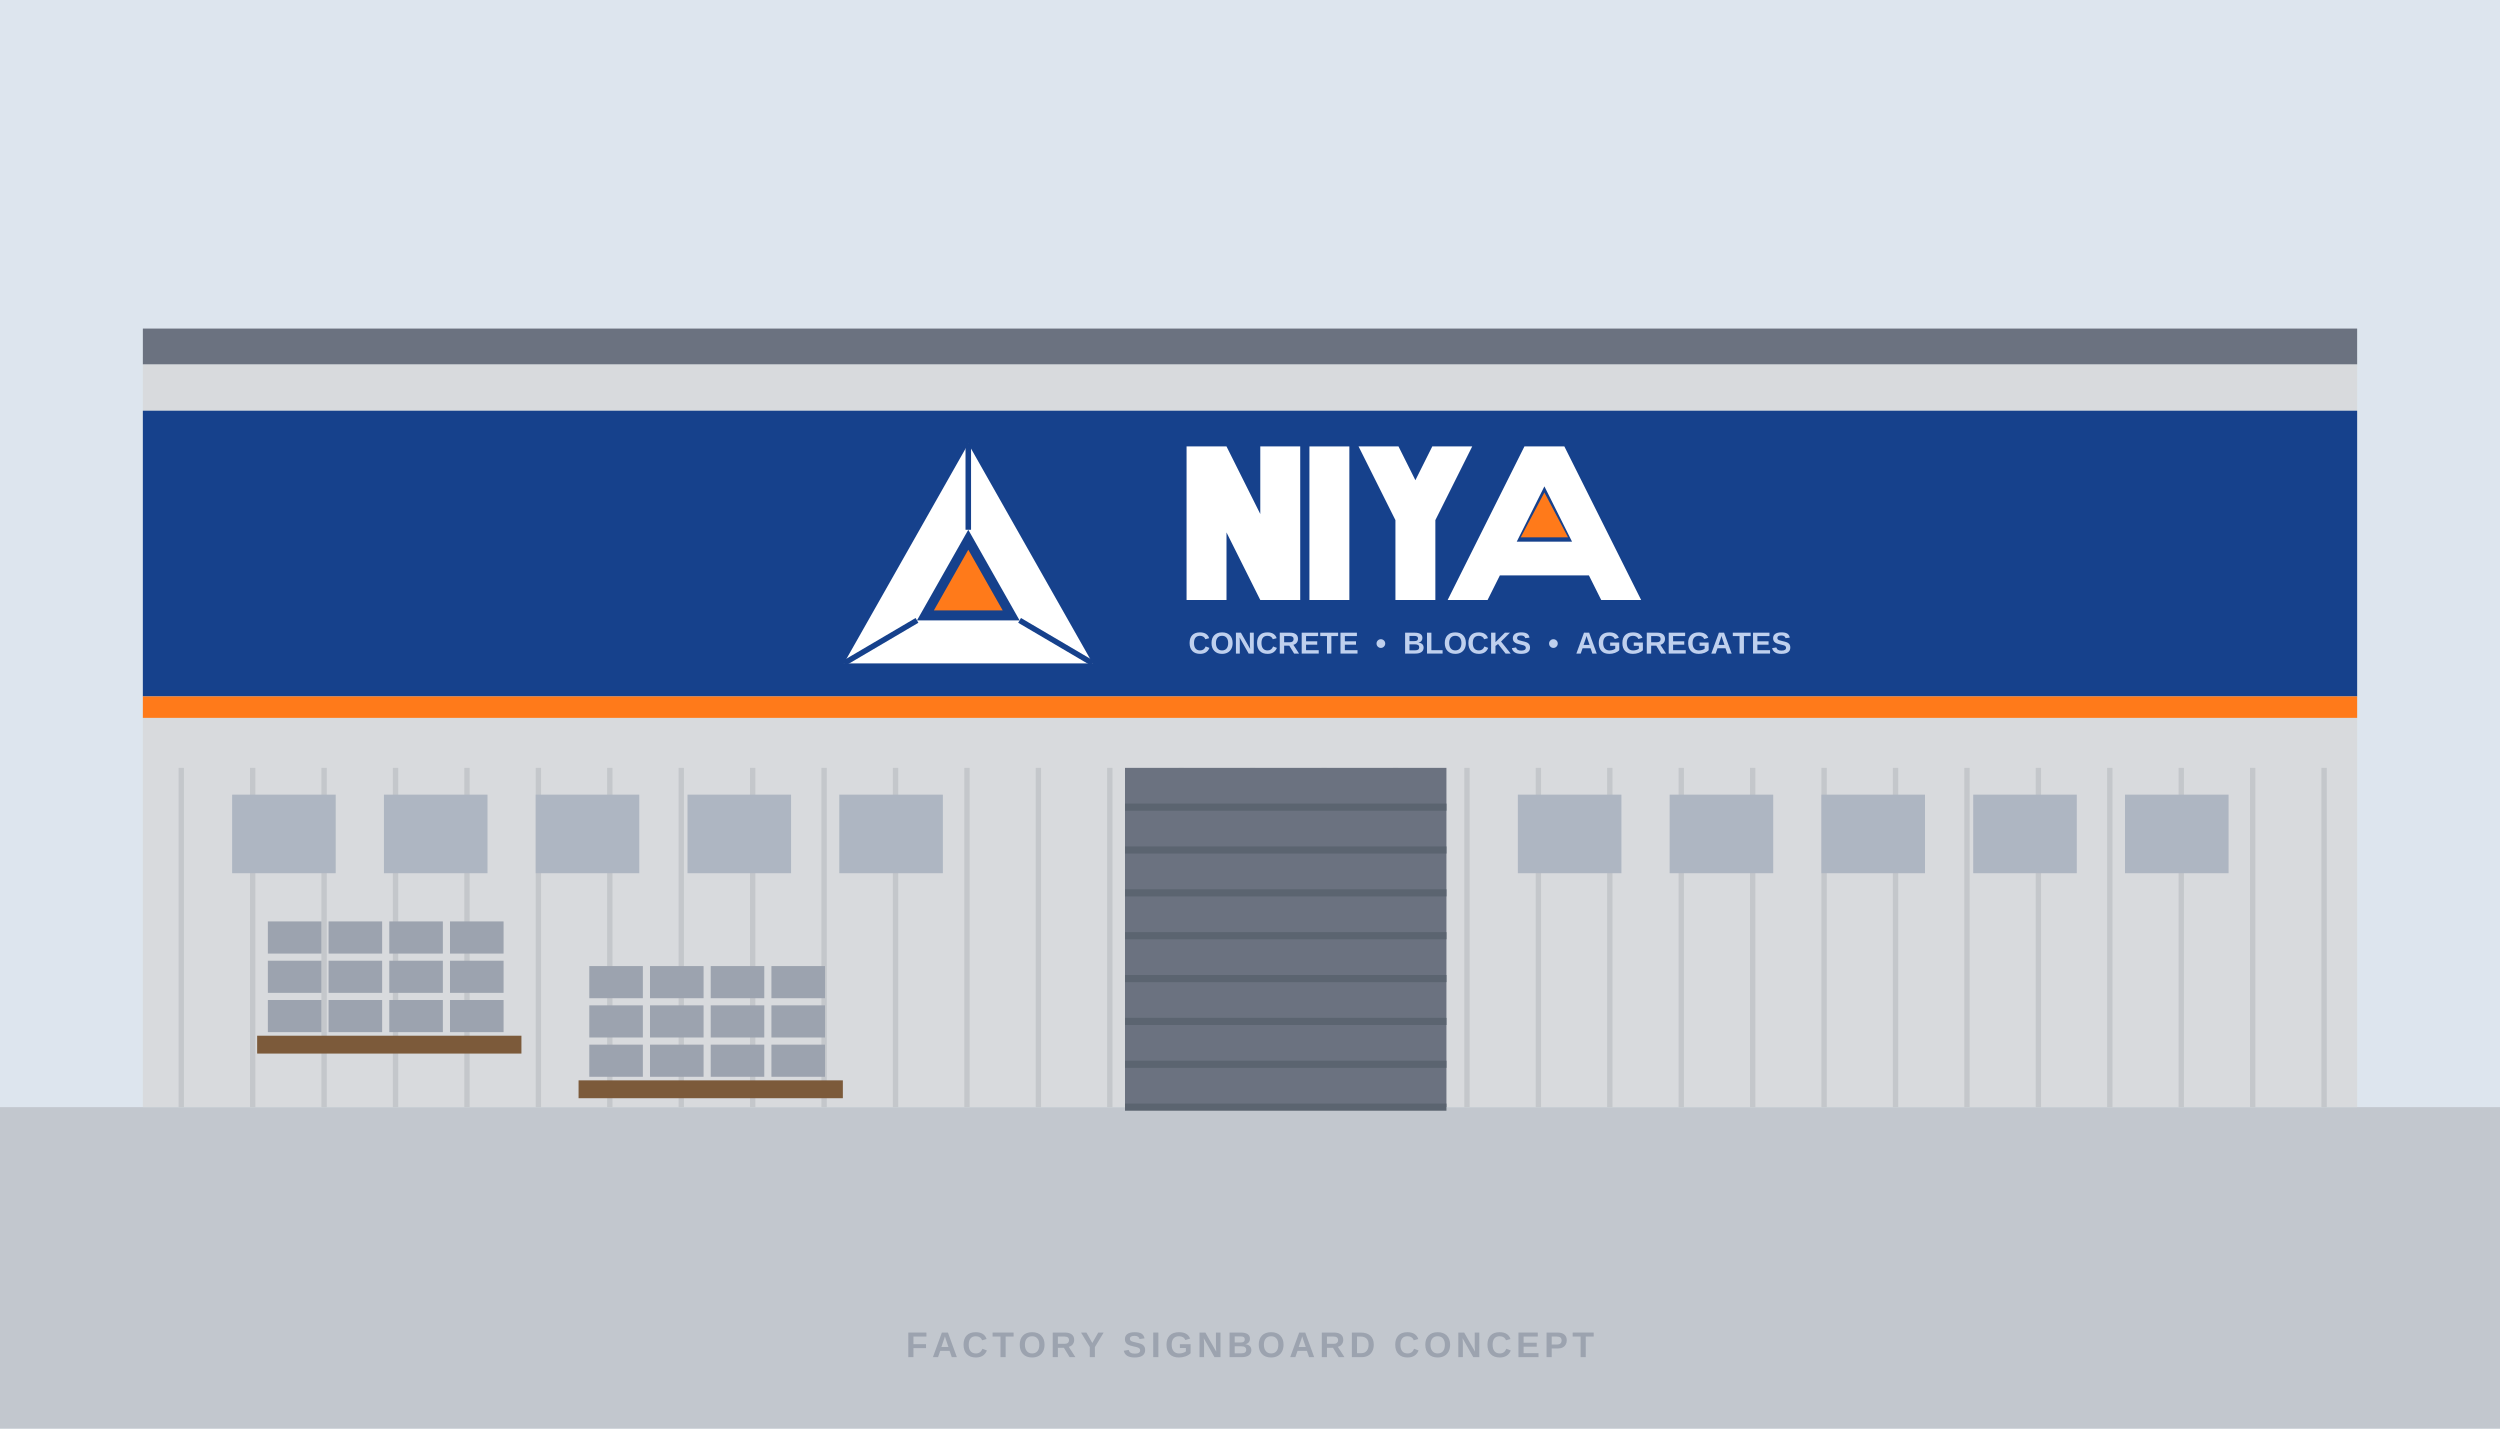
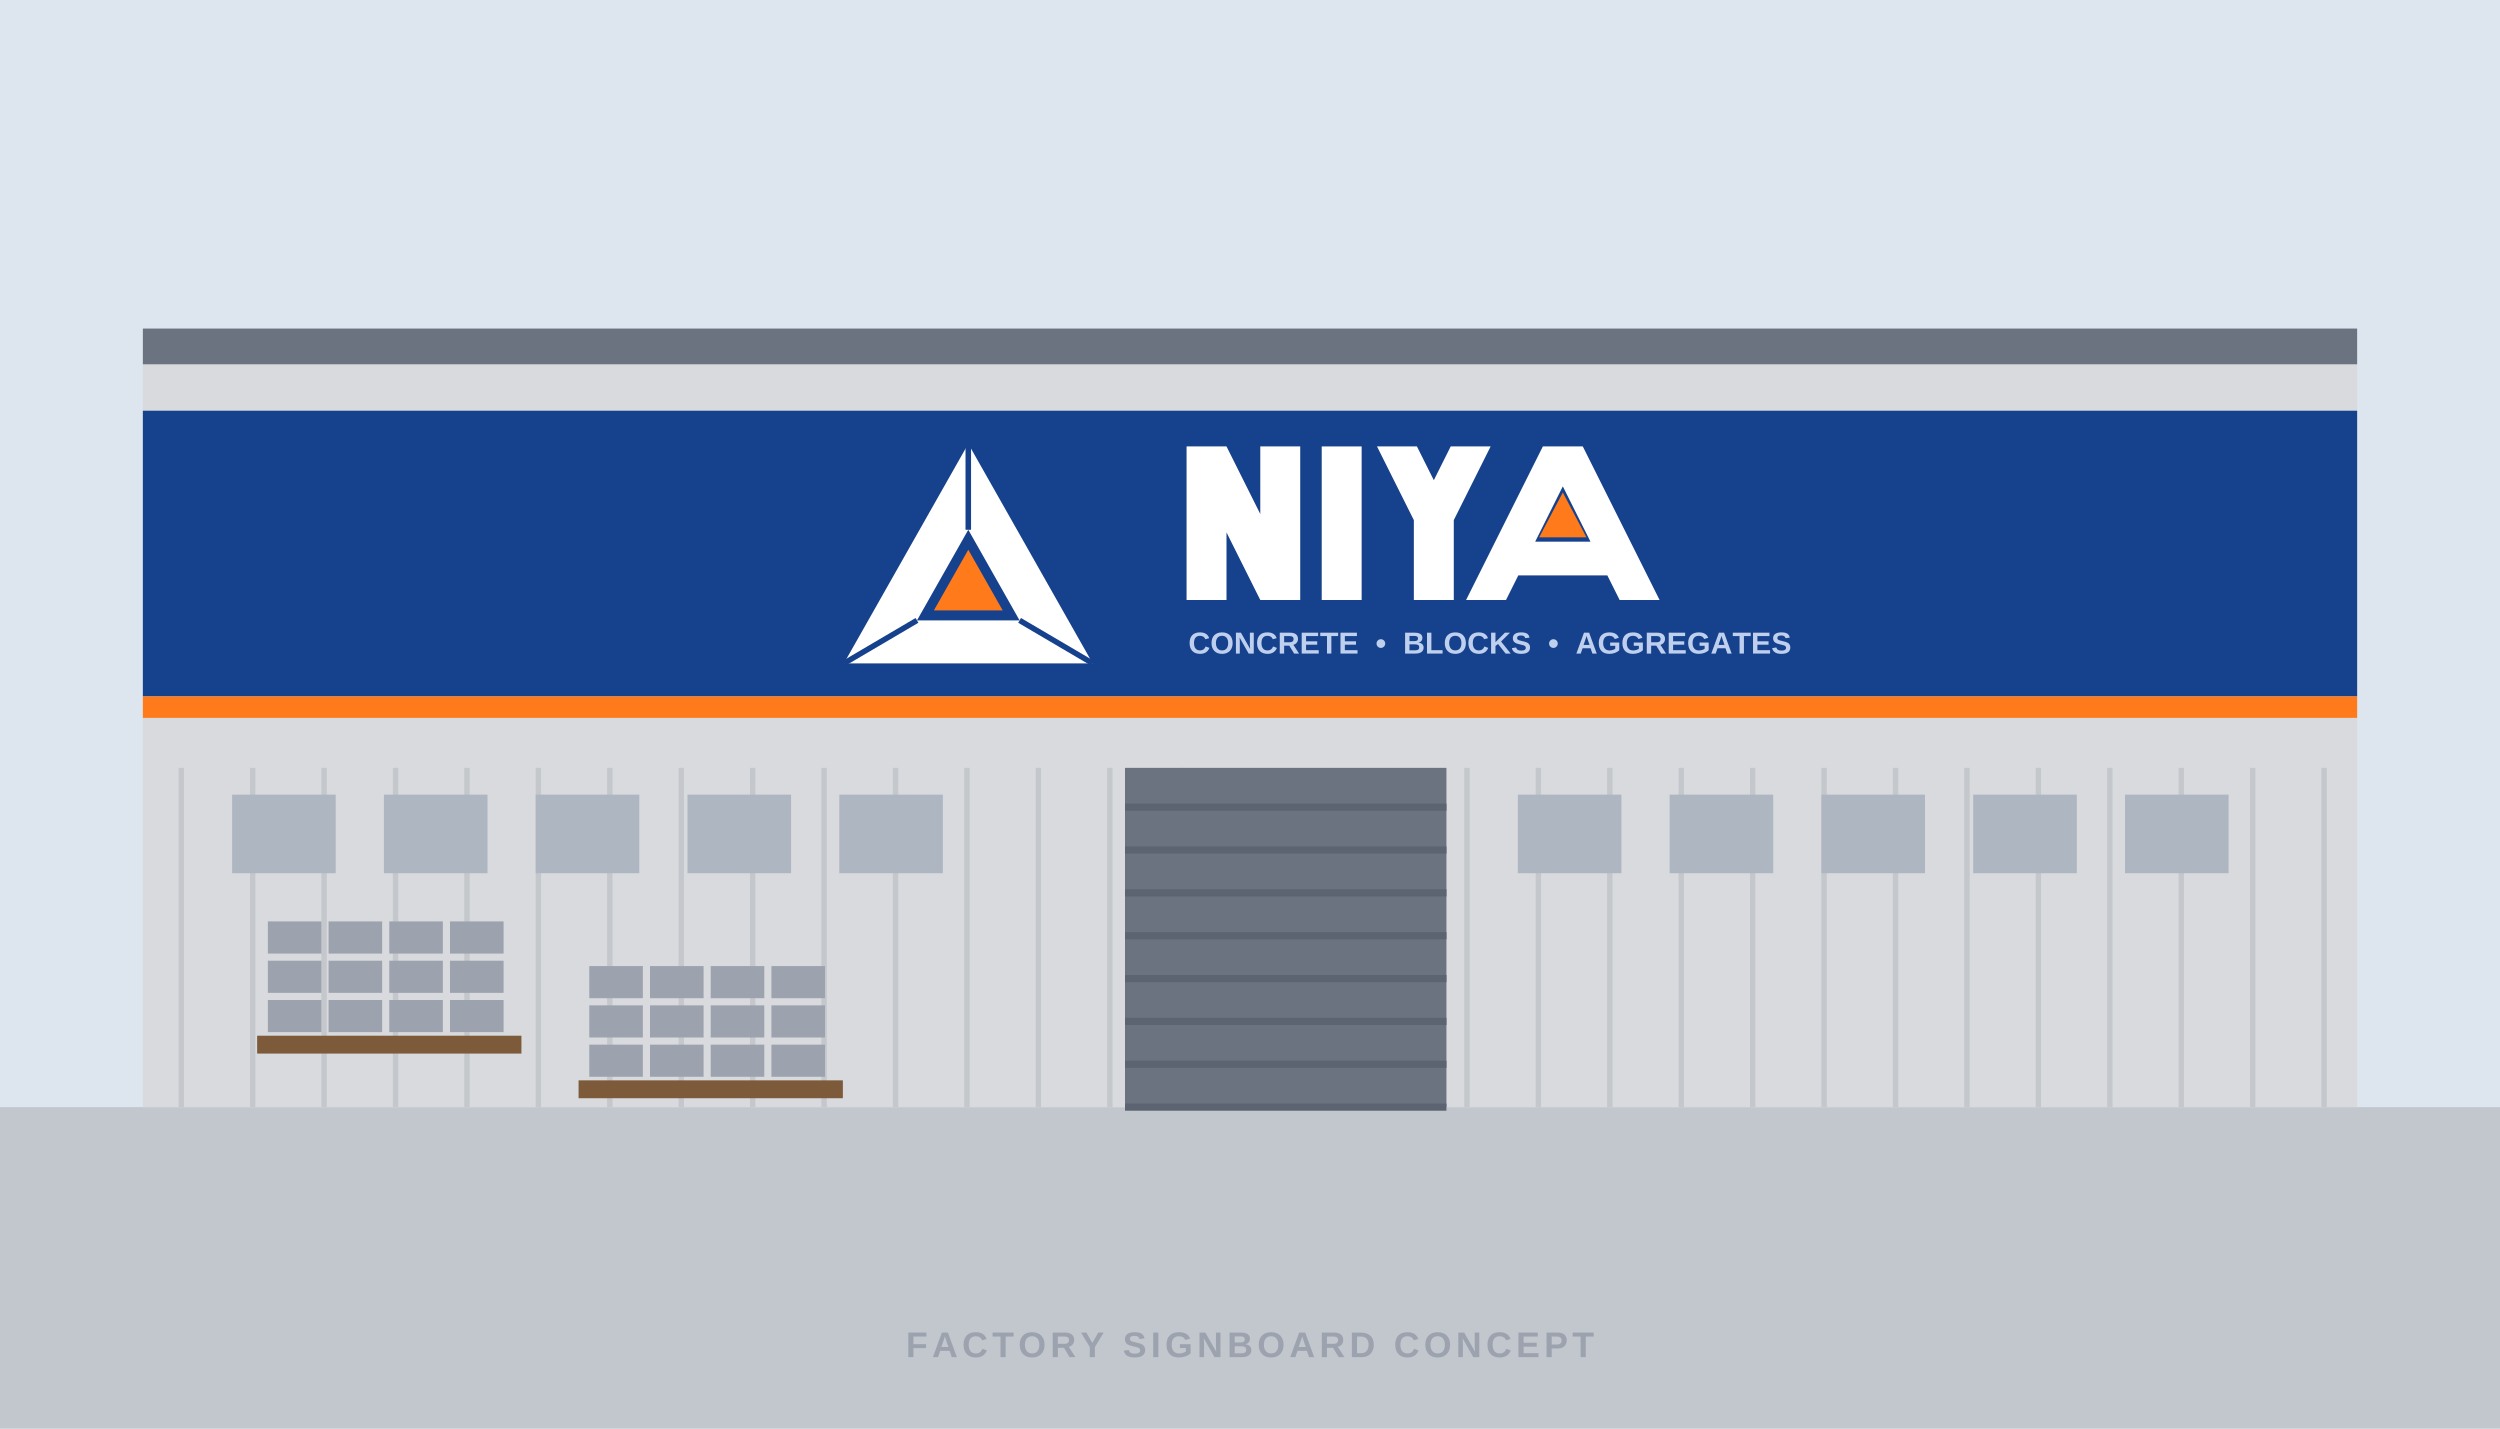
<svg xmlns="http://www.w3.org/2000/svg" viewBox="0 0 1400 800" width="1400" height="800">
  <rect width="1400" height="800" fill="#DDE5EE" />
  <rect y="620" width="1400" height="180" fill="#C2C7CE" />
  <rect x="80" y="200" width="1240" height="420" fill="#D8DADD" />
  <rect x="80" y="184" width="1240" height="20" fill="#6B7280" />
  <rect x="100" y="430" width="3" height="190" fill="#C4C7CB" />
  <rect x="140" y="430" width="3" height="190" fill="#C4C7CB" />
  <rect x="180" y="430" width="3" height="190" fill="#C4C7CB" />
  <rect x="220" y="430" width="3" height="190" fill="#C4C7CB" />
  <rect x="260" y="430" width="3" height="190" fill="#C4C7CB" />
  <rect x="300" y="430" width="3" height="190" fill="#C4C7CB" />
  <rect x="340" y="430" width="3" height="190" fill="#C4C7CB" />
  <rect x="380" y="430" width="3" height="190" fill="#C4C7CB" />
  <rect x="420" y="430" width="3" height="190" fill="#C4C7CB" />
  <rect x="460" y="430" width="3" height="190" fill="#C4C7CB" />
  <rect x="500" y="430" width="3" height="190" fill="#C4C7CB" />
  <rect x="540" y="430" width="3" height="190" fill="#C4C7CB" />
  <rect x="580" y="430" width="3" height="190" fill="#C4C7CB" />
  <rect x="620" y="430" width="3" height="190" fill="#C4C7CB" />
  <rect x="660" y="430" width="3" height="190" fill="#C4C7CB" />
  <rect x="700" y="430" width="3" height="190" fill="#C4C7CB" />
  <rect x="740" y="430" width="3" height="190" fill="#C4C7CB" />
  <rect x="780" y="430" width="3" height="190" fill="#C4C7CB" />
  <rect x="820" y="430" width="3" height="190" fill="#C4C7CB" />
  <rect x="860" y="430" width="3" height="190" fill="#C4C7CB" />
  <rect x="900" y="430" width="3" height="190" fill="#C4C7CB" />
  <rect x="940" y="430" width="3" height="190" fill="#C4C7CB" />
  <rect x="980" y="430" width="3" height="190" fill="#C4C7CB" />
  <rect x="1020" y="430" width="3" height="190" fill="#C4C7CB" />
  <rect x="1060" y="430" width="3" height="190" fill="#C4C7CB" />
  <rect x="1100" y="430" width="3" height="190" fill="#C4C7CB" />
  <rect x="1140" y="430" width="3" height="190" fill="#C4C7CB" />
  <rect x="1180" y="430" width="3" height="190" fill="#C4C7CB" />
  <rect x="1220" y="430" width="3" height="190" fill="#C4C7CB" />
  <rect x="1260" y="430" width="3" height="190" fill="#C4C7CB" />
  <rect x="1300" y="430" width="3" height="190" fill="#C4C7CB" />
  <rect x="130" y="445" width="58" height="44" fill="#AEB6C2" />
  <rect x="215" y="445" width="58" height="44" fill="#AEB6C2" />
  <rect x="300" y="445" width="58" height="44" fill="#AEB6C2" />
  <rect x="385" y="445" width="58" height="44" fill="#AEB6C2" />
  <rect x="470" y="445" width="58" height="44" fill="#AEB6C2" />
  <rect x="850" y="445" width="58" height="44" fill="#AEB6C2" />
  <rect x="935" y="445" width="58" height="44" fill="#AEB6C2" />
  <rect x="1020" y="445" width="58" height="44" fill="#AEB6C2" />
  <rect x="1105" y="445" width="58" height="44" fill="#AEB6C2" />
  <rect x="1190" y="445" width="58" height="44" fill="#AEB6C2" />
  <rect x="630" y="430" width="180" height="190" fill="#6B7280" />
  <rect x="630" y="450" width="180" height="4" fill="#5B6470" />
  <rect x="630" y="474" width="180" height="4" fill="#5B6470" />
  <rect x="630" y="498" width="180" height="4" fill="#5B6470" />
  <rect x="630" y="522" width="180" height="4" fill="#5B6470" />
  <rect x="630" y="546" width="180" height="4" fill="#5B6470" />
  <rect x="630" y="570" width="180" height="4" fill="#5B6470" />
  <rect x="630" y="594" width="180" height="4" fill="#5B6470" />
  <rect x="630" y="618" width="180" height="4" fill="#5B6470" />
  <rect x="80" y="230" width="1240" height="160" fill="#16418C" />
  <rect x="80" y="390" width="1240" height="12" fill="#FF7A1A" />
  <g transform="translate(470.00 246.79) scale(0.86)">
    <polygon points="84.0,2.0 3.0,145.0 165.0,145.0" fill="#FFFFFF" />
    <polygon points="84.0,58.0 50.6,117.0 117.4,117.0" fill="#16418C" />
    <line x1="84.0" y1="2.0" x2="84.0" y2="58.0" stroke="#16418C" stroke-width="3.6" />
    <line x1="3.0" y1="145.0" x2="50.6" y2="117.0" stroke="#16418C" stroke-width="3.6" />
    <line x1="165.0" y1="145.0" x2="117.4" y2="117.0" stroke="#16418C" stroke-width="3.6" />
    <polygon points="84.0,71.0 61.6,110.5 106.4,110.5" fill="#FF7A1A" />
  </g>
  <g fill="#FFFFFF" fill-rule="evenodd">
    <path transform="translate(664.48 250.00) scale(0.86)" d="M0 100 L0 0 L26 0 L48 44 L48 0 L74 0 L74 100 L48 100 L26 56 L26 100 Z" />
-     <path transform="translate(733.28 250.00) scale(0.86)" d="M0 0 L26 0 L26 100 L0 100 Z" />
-     <path transform="translate(760.80 250.00) scale(0.86)" d="M0 0 L26 0 L37 22 L48 0 L74 0 L50 48 L50 100 L24 100 L24 48 Z" />
-     <path transform="translate(810.68 250.00) scale(0.86)" d="M50 0 L76 0 L126 100 L100 100 L92 84 L34 84 L26 100 L0 100 Z M63 26 L81 62 L45 62 Z" />
-     <polygon points="63,30 78.4,59.2 47.6,59.2" fill="#FF7A1A" transform="translate(810.68 250.00) scale(0.86)" />
+     <path transform="translate(740.16 250.00) scale(0.86)" d="M0 0 L26 0 L26 100 L0 100 Z" />
+     <path transform="translate(771.12 250.00) scale(0.86)" d="M0 0 L26 0 L37 22 L48 0 L74 0 L50 48 L50 100 L24 100 L24 48 Z" />
+     <path transform="translate(821.00 250.00) scale(0.86)" d="M50 0 L76 0 L126 100 L100 100 L92 84 L34 84 L26 100 L0 100 Z M63 26 L81 62 L45 62 Z" />
+     <polygon points="63,30 78.4,59.2 47.6,59.2" fill="#FF7A1A" transform="translate(821.00 250.00) scale(0.86)" />
  </g>
  <g fill="#BFD0EE">
    <path transform="translate(665.48 366.00) scale(0.008301 -0.008301)" d="M795 212Q1062 212 1166 480L1423 383Q1340 179 1179.5 79.5Q1019 -20 795 -20Q455 -20 269.5 172.5Q84 365 84 711Q84 1058 263.0 1244.0Q442 1430 782 1430Q1030 1430 1186.0 1330.5Q1342 1231 1405 1038L1145 967Q1112 1073 1015.5 1135.5Q919 1198 788 1198Q588 1198 484.5 1074.0Q381 950 381 711Q381 468 487.5 340.0Q594 212 795 212Z" />
    <path transform="translate(677.76 366.00) scale(0.008301 -0.008301)" d="M1507 711Q1507 491 1420.0 324.0Q1333 157 1171.0 68.5Q1009 -20 793 -20Q461 -20 272.5 175.5Q84 371 84 711Q84 1050 272.0 1240.0Q460 1430 795 1430Q1130 1430 1318.5 1238.0Q1507 1046 1507 711ZM1206 711Q1206 939 1098.0 1068.5Q990 1198 795 1198Q597 1198 489.0 1069.5Q381 941 381 711Q381 479 491.5 345.5Q602 212 793 212Q991 212 1098.5 342.0Q1206 472 1206 711Z" />
    <path transform="translate(690.98 366.00) scale(0.008301 -0.008301)" d="M995 0 381 1085Q399 927 399 831V0H137V1409H474L1097 315Q1079 466 1079 590V1409H1341V0Z" />
    <path transform="translate(703.26 366.00) scale(0.008301 -0.008301)" d="M795 212Q1062 212 1166 480L1423 383Q1340 179 1179.5 79.5Q1019 -20 795 -20Q455 -20 269.5 172.5Q84 365 84 711Q84 1058 263.0 1244.0Q442 1430 782 1430Q1030 1430 1186.0 1330.5Q1342 1231 1405 1038L1145 967Q1112 1073 1015.5 1135.5Q919 1198 788 1198Q588 1198 484.5 1074.0Q381 950 381 711Q381 468 487.5 340.0Q594 212 795 212Z" />
    <path transform="translate(715.53 366.00) scale(0.008301 -0.008301)" d="M1105 0 778 535H432V0H137V1409H841Q1093 1409 1230.0 1300.5Q1367 1192 1367 989Q1367 841 1283.0 733.5Q1199 626 1056 592L1437 0ZM1070 977Q1070 1180 810 1180H432V764H818Q942 764 1006.0 820.0Q1070 876 1070 977Z" />
    <path transform="translate(727.81 366.00) scale(0.008301 -0.008301)" d="M137 0V1409H1245V1181H432V827H1184V599H432V228H1286V0Z" />
    <path transform="translate(739.15 366.00) scale(0.008301 -0.008301)" d="M773 1181V0H478V1181H23V1409H1229V1181Z" />
    <path transform="translate(749.53 366.00) scale(0.008301 -0.008301)" d="M137 0V1409H1245V1181H432V827H1184V599H432V228H1286V0Z" />
    <path transform="translate(770.32 366.00) scale(0.008301 -0.008301)" d="M651 676Q651 555 564.0 468.0Q477 381 356 381Q237 381 151.0 467.5Q65 554 65 676Q65 798 150.5 883.5Q236 969 356 969Q478 969 564.5 883.5Q651 798 651 676Z" />
    <path transform="translate(785.72 366.00) scale(0.008301 -0.008301)" d="M1386 402Q1386 210 1242.0 105.0Q1098 0 842 0H137V1409H782Q1040 1409 1172.5 1319.5Q1305 1230 1305 1055Q1305 935 1238.5 852.5Q1172 770 1036 741Q1207 721 1296.5 633.5Q1386 546 1386 402ZM1008 1015Q1008 1110 947.5 1150.0Q887 1190 768 1190H432V841H770Q895 841 951.5 884.5Q1008 928 1008 1015ZM1090 425Q1090 623 806 623H432V219H817Q959 219 1024.5 270.5Q1090 322 1090 425Z" />
    <path transform="translate(797.99 366.00) scale(0.008301 -0.008301)" d="M137 0V1409H432V228H1188V0Z" />
    <path transform="translate(808.38 366.00) scale(0.008301 -0.008301)" d="M1507 711Q1507 491 1420.0 324.0Q1333 157 1171.0 68.5Q1009 -20 793 -20Q461 -20 272.5 175.5Q84 371 84 711Q84 1050 272.0 1240.0Q460 1430 795 1430Q1130 1430 1318.5 1238.0Q1507 1046 1507 711ZM1206 711Q1206 939 1098.0 1068.5Q990 1198 795 1198Q597 1198 489.0 1069.5Q381 941 381 711Q381 479 491.5 345.5Q602 212 793 212Q991 212 1098.5 342.0Q1206 472 1206 711Z" />
    <path transform="translate(821.60 366.00) scale(0.008301 -0.008301)" d="M795 212Q1062 212 1166 480L1423 383Q1340 179 1179.5 79.5Q1019 -20 795 -20Q455 -20 269.5 172.5Q84 365 84 711Q84 1058 263.0 1244.0Q442 1430 782 1430Q1030 1430 1186.0 1330.5Q1342 1231 1405 1038L1145 967Q1112 1073 1015.5 1135.5Q919 1198 788 1198Q588 1198 484.5 1074.0Q381 950 381 711Q381 468 487.5 340.0Q594 212 795 212Z" />
    <path transform="translate(833.88 366.00) scale(0.008301 -0.008301)" d="M1112 0 606 647 432 514V0H137V1409H432V770L1067 1409H1411L809 813L1460 0Z" />
    <path transform="translate(846.15 366.00) scale(0.008301 -0.008301)" d="M1286 406Q1286 199 1132.5 89.5Q979 -20 682 -20Q411 -20 257.0 76.0Q103 172 59 367L344 414Q373 302 457.0 251.5Q541 201 690 201Q999 201 999 389Q999 449 963.5 488.0Q928 527 863.5 553.0Q799 579 616 616Q458 653 396.0 675.5Q334 698 284.0 728.5Q234 759 199.0 802.0Q164 845 144.5 903.0Q125 961 125 1036Q125 1227 268.5 1328.5Q412 1430 686 1430Q948 1430 1079.5 1348.0Q1211 1266 1249 1077L963 1038Q941 1129 873.5 1175.0Q806 1221 680 1221Q412 1221 412 1053Q412 998 440.5 963.0Q469 928 525.0 903.5Q581 879 752 842Q955 799 1042.5 762.5Q1130 726 1181.0 677.5Q1232 629 1259.0 561.5Q1286 494 1286 406Z" />
    <path transform="translate(866.94 366.00) scale(0.008301 -0.008301)" d="M651 676Q651 555 564.0 468.0Q477 381 356 381Q237 381 151.0 467.5Q65 554 65 676Q65 798 150.5 883.5Q236 969 356 969Q478 969 564.5 883.5Q651 798 651 676Z" />
    <path transform="translate(882.34 366.00) scale(0.008301 -0.008301)" d="M1133 0 1008 360H471L346 0H51L565 1409H913L1425 0ZM739 1192 733 1170Q723 1134 709.0 1088.0Q695 1042 537 582H942L803 987L760 1123Z" />
    <path transform="translate(894.61 366.00) scale(0.008301 -0.008301)" d="M806 211Q921 211 1029.0 244.5Q1137 278 1196 330V525H852V743H1466V225Q1354 110 1174.5 45.0Q995 -20 798 -20Q454 -20 269.0 170.5Q84 361 84 711Q84 1059 270.0 1244.5Q456 1430 805 1430Q1301 1430 1436 1063L1164 981Q1120 1088 1026.0 1143.0Q932 1198 805 1198Q597 1198 489.0 1072.0Q381 946 381 711Q381 472 492.5 341.5Q604 211 806 211Z" />
    <path transform="translate(907.84 366.00) scale(0.008301 -0.008301)" d="M806 211Q921 211 1029.0 244.5Q1137 278 1196 330V525H852V743H1466V225Q1354 110 1174.5 45.0Q995 -20 798 -20Q454 -20 269.0 170.5Q84 361 84 711Q84 1059 270.0 1244.5Q456 1430 805 1430Q1301 1430 1436 1063L1164 981Q1120 1088 1026.0 1143.0Q932 1198 805 1198Q597 1198 489.0 1072.0Q381 946 381 711Q381 472 492.5 341.5Q604 211 806 211Z" />
    <path transform="translate(921.06 366.00) scale(0.008301 -0.008301)" d="M1105 0 778 535H432V0H137V1409H841Q1093 1409 1230.0 1300.5Q1367 1192 1367 989Q1367 841 1283.0 733.5Q1199 626 1056 592L1437 0ZM1070 977Q1070 1180 810 1180H432V764H818Q942 764 1006.0 820.0Q1070 876 1070 977Z" />
    <path transform="translate(933.34 366.00) scale(0.008301 -0.008301)" d="M137 0V1409H1245V1181H432V827H1184V599H432V228H1286V0Z" />
    <path transform="translate(944.68 366.00) scale(0.008301 -0.008301)" d="M806 211Q921 211 1029.0 244.5Q1137 278 1196 330V525H852V743H1466V225Q1354 110 1174.5 45.0Q995 -20 798 -20Q454 -20 269.0 170.5Q84 361 84 711Q84 1059 270.0 1244.5Q456 1430 805 1430Q1301 1430 1436 1063L1164 981Q1120 1088 1026.0 1143.0Q932 1198 805 1198Q597 1198 489.0 1072.0Q381 946 381 711Q381 472 492.5 341.5Q604 211 806 211Z" />
    <path transform="translate(957.90 366.00) scale(0.008301 -0.008301)" d="M1133 0 1008 360H471L346 0H51L565 1409H913L1425 0ZM739 1192 733 1170Q723 1134 709.0 1088.0Q695 1042 537 582H942L803 987L760 1123Z" />
    <path transform="translate(970.18 366.00) scale(0.008301 -0.008301)" d="M773 1181V0H478V1181H23V1409H1229V1181Z" />
    <path transform="translate(980.56 366.00) scale(0.008301 -0.008301)" d="M137 0V1409H1245V1181H432V827H1184V599H432V228H1286V0Z" />
    <path transform="translate(991.90 366.00) scale(0.008301 -0.008301)" d="M1286 406Q1286 199 1132.5 89.5Q979 -20 682 -20Q411 -20 257.0 76.0Q103 172 59 367L344 414Q373 302 457.0 251.5Q541 201 690 201Q999 201 999 389Q999 449 963.5 488.0Q928 527 863.5 553.0Q799 579 616 616Q458 653 396.0 675.5Q334 698 284.0 728.5Q234 759 199.0 802.0Q164 845 144.5 903.0Q125 961 125 1036Q125 1227 268.5 1328.5Q412 1430 686 1430Q948 1430 1079.5 1348.0Q1211 1266 1249 1077L963 1038Q941 1129 873.5 1175.0Q806 1221 680 1221Q412 1221 412 1053Q412 998 440.5 963.0Q469 928 525.0 903.5Q581 879 752 842Q955 799 1042.5 762.5Q1130 726 1181.0 677.5Q1232 629 1259.0 561.5Q1286 494 1286 406Z" />
  </g>
  <rect x="150" y="560" width="30" height="18" fill="#9CA3AF" />
  <rect x="184" y="560" width="30" height="18" fill="#9CA3AF" />
  <rect x="218" y="560" width="30" height="18" fill="#9CA3AF" />
  <rect x="252" y="560" width="30" height="18" fill="#9CA3AF" />
  <rect x="150" y="538" width="30" height="18" fill="#9CA3AF" />
  <rect x="184" y="538" width="30" height="18" fill="#9CA3AF" />
  <rect x="218" y="538" width="30" height="18" fill="#9CA3AF" />
  <rect x="252" y="538" width="30" height="18" fill="#9CA3AF" />
  <rect x="150" y="516" width="30" height="18" fill="#9CA3AF" />
  <rect x="184" y="516" width="30" height="18" fill="#9CA3AF" />
  <rect x="218" y="516" width="30" height="18" fill="#9CA3AF" />
  <rect x="252" y="516" width="30" height="18" fill="#9CA3AF" />
  <rect x="144" y="580" width="148" height="10" fill="#7C5A3A" />
  <rect x="330" y="585" width="30" height="18" fill="#9CA3AF" />
  <rect x="364" y="585" width="30" height="18" fill="#9CA3AF" />
  <rect x="398" y="585" width="30" height="18" fill="#9CA3AF" />
  <rect x="432" y="585" width="30" height="18" fill="#9CA3AF" />
  <rect x="330" y="563" width="30" height="18" fill="#9CA3AF" />
  <rect x="364" y="563" width="30" height="18" fill="#9CA3AF" />
  <rect x="398" y="563" width="30" height="18" fill="#9CA3AF" />
  <rect x="432" y="563" width="30" height="18" fill="#9CA3AF" />
  <rect x="330" y="541" width="30" height="18" fill="#9CA3AF" />
  <rect x="364" y="541" width="30" height="18" fill="#9CA3AF" />
  <rect x="398" y="541" width="30" height="18" fill="#9CA3AF" />
  <rect x="432" y="541" width="30" height="18" fill="#9CA3AF" />
  <rect x="324" y="605" width="148" height="10" fill="#7C5A3A" />
  <g fill="#9CA3AF">
    <path transform="translate(507.31 760.00) scale(0.009766 -0.009766)" d="M432 1181V745H1153V517H432V0H137V1409H1176V1181Z" />
    <path transform="translate(521.93 760.00) scale(0.009766 -0.009766)" d="M1133 0 1008 360H471L346 0H51L565 1409H913L1425 0ZM739 1192 733 1170Q723 1134 709.0 1088.0Q695 1042 537 582H942L803 987L760 1123Z" />
    <path transform="translate(538.77 760.00) scale(0.009766 -0.009766)" d="M795 212Q1062 212 1166 480L1423 383Q1340 179 1179.5 79.5Q1019 -20 795 -20Q455 -20 269.5 172.5Q84 365 84 711Q84 1058 263.0 1244.0Q442 1430 782 1430Q1030 1430 1186.0 1330.5Q1342 1231 1405 1038L1145 967Q1112 1073 1015.5 1135.5Q919 1198 788 1198Q588 1198 484.5 1074.0Q381 950 381 711Q381 468 487.5 340.0Q594 212 795 212Z" />
    <path transform="translate(555.61 760.00) scale(0.009766 -0.009766)" d="M773 1181V0H478V1181H23V1409H1229V1181Z" />
    <path transform="translate(570.23 760.00) scale(0.009766 -0.009766)" d="M1507 711Q1507 491 1420.0 324.0Q1333 157 1171.0 68.5Q1009 -20 793 -20Q461 -20 272.5 175.5Q84 371 84 711Q84 1050 272.0 1240.0Q460 1430 795 1430Q1130 1430 1318.5 1238.0Q1507 1046 1507 711ZM1206 711Q1206 939 1098.0 1068.5Q990 1198 795 1198Q597 1198 489.0 1069.5Q381 941 381 711Q381 479 491.5 345.5Q602 212 793 212Q991 212 1098.5 342.0Q1206 472 1206 711Z" />
    <path transform="translate(588.19 760.00) scale(0.009766 -0.009766)" d="M1105 0 778 535H432V0H137V1409H841Q1093 1409 1230.0 1300.5Q1367 1192 1367 989Q1367 841 1283.0 733.5Q1199 626 1056 592L1437 0ZM1070 977Q1070 1180 810 1180H432V764H818Q942 764 1006.0 820.0Q1070 876 1070 977Z" />
    <path transform="translate(605.03 760.00) scale(0.009766 -0.009766)" d="M831 578V0H537V578L35 1409H344L682 813L1024 1409H1333Z" />
    <path transform="translate(628.73 760.00) scale(0.009766 -0.009766)" d="M1286 406Q1286 199 1132.5 89.5Q979 -20 682 -20Q411 -20 257.0 76.0Q103 172 59 367L344 414Q373 302 457.0 251.5Q541 201 690 201Q999 201 999 389Q999 449 963.5 488.0Q928 527 863.5 553.0Q799 579 616 616Q458 653 396.0 675.5Q334 698 284.0 728.5Q234 759 199.0 802.0Q164 845 144.5 903.0Q125 961 125 1036Q125 1227 268.5 1328.5Q412 1430 686 1430Q948 1430 1079.5 1348.0Q1211 1266 1249 1077L963 1038Q941 1129 873.5 1175.0Q806 1221 680 1221Q412 1221 412 1053Q412 998 440.5 963.0Q469 928 525.0 903.5Q581 879 752 842Q955 799 1042.5 762.5Q1130 726 1181.0 677.5Q1232 629 1259.0 561.5Q1286 494 1286 406Z" />
    <path transform="translate(644.47 760.00) scale(0.009766 -0.009766)" d="M137 0V1409H432V0Z" />
    <path transform="translate(652.42 760.00) scale(0.009766 -0.009766)" d="M806 211Q921 211 1029.0 244.5Q1137 278 1196 330V525H852V743H1466V225Q1354 110 1174.5 45.0Q995 -20 798 -20Q454 -20 269.0 170.5Q84 361 84 711Q84 1059 270.0 1244.5Q456 1430 805 1430Q1301 1430 1436 1063L1164 981Q1120 1088 1026.0 1143.0Q932 1198 805 1198Q597 1198 489.0 1072.0Q381 946 381 711Q381 472 492.5 341.5Q604 211 806 211Z" />
    <path transform="translate(670.38 760.00) scale(0.009766 -0.009766)" d="M995 0 381 1085Q399 927 399 831V0H137V1409H474L1097 315Q1079 466 1079 590V1409H1341V0Z" />
    <path transform="translate(687.22 760.00) scale(0.009766 -0.009766)" d="M1386 402Q1386 210 1242.0 105.0Q1098 0 842 0H137V1409H782Q1040 1409 1172.5 1319.5Q1305 1230 1305 1055Q1305 935 1238.5 852.5Q1172 770 1036 741Q1207 721 1296.5 633.5Q1386 546 1386 402ZM1008 1015Q1008 1110 947.5 1150.0Q887 1190 768 1190H432V841H770Q895 841 951.5 884.5Q1008 928 1008 1015ZM1090 425Q1090 623 806 623H432V219H817Q959 219 1024.5 270.5Q1090 322 1090 425Z" />
    <path transform="translate(704.07 760.00) scale(0.009766 -0.009766)" d="M1507 711Q1507 491 1420.0 324.0Q1333 157 1171.0 68.5Q1009 -20 793 -20Q461 -20 272.5 175.5Q84 371 84 711Q84 1050 272.0 1240.0Q460 1430 795 1430Q1130 1430 1318.5 1238.0Q1507 1046 1507 711ZM1206 711Q1206 939 1098.0 1068.5Q990 1198 795 1198Q597 1198 489.0 1069.5Q381 941 381 711Q381 479 491.5 345.5Q602 212 793 212Q991 212 1098.5 342.0Q1206 472 1206 711Z" />
    <path transform="translate(722.02 760.00) scale(0.009766 -0.009766)" d="M1133 0 1008 360H471L346 0H51L565 1409H913L1425 0ZM739 1192 733 1170Q723 1134 709.0 1088.0Q695 1042 537 582H942L803 987L760 1123Z" />
    <path transform="translate(738.87 760.00) scale(0.009766 -0.009766)" d="M1105 0 778 535H432V0H137V1409H841Q1093 1409 1230.0 1300.5Q1367 1192 1367 989Q1367 841 1283.0 733.5Q1199 626 1056 592L1437 0ZM1070 977Q1070 1180 810 1180H432V764H818Q942 764 1006.0 820.0Q1070 876 1070 977Z" />
    <path transform="translate(755.71 760.00) scale(0.009766 -0.009766)" d="M1393 715Q1393 497 1307.5 334.5Q1222 172 1065.5 86.0Q909 0 707 0H137V1409H647Q1003 1409 1198.0 1229.5Q1393 1050 1393 715ZM1096 715Q1096 942 978.0 1061.5Q860 1181 641 1181H432V228H682Q872 228 984.0 359.0Q1096 490 1096 715Z" />
    <path transform="translate(780.51 760.00) scale(0.009766 -0.009766)" d="M795 212Q1062 212 1166 480L1423 383Q1340 179 1179.5 79.5Q1019 -20 795 -20Q455 -20 269.5 172.5Q84 365 84 711Q84 1058 263.0 1244.0Q442 1430 782 1430Q1030 1430 1186.0 1330.5Q1342 1231 1405 1038L1145 967Q1112 1073 1015.5 1135.5Q919 1198 788 1198Q588 1198 484.5 1074.0Q381 950 381 711Q381 468 487.5 340.0Q594 212 795 212Z" />
    <path transform="translate(797.35 760.00) scale(0.009766 -0.009766)" d="M1507 711Q1507 491 1420.0 324.0Q1333 157 1171.0 68.5Q1009 -20 793 -20Q461 -20 272.5 175.5Q84 371 84 711Q84 1050 272.0 1240.0Q460 1430 795 1430Q1130 1430 1318.5 1238.0Q1507 1046 1507 711ZM1206 711Q1206 939 1098.0 1068.5Q990 1198 795 1198Q597 1198 489.0 1069.5Q381 941 381 711Q381 479 491.5 345.5Q602 212 793 212Q991 212 1098.5 342.0Q1206 472 1206 711Z" />
    <path transform="translate(815.31 760.00) scale(0.009766 -0.009766)" d="M995 0 381 1085Q399 927 399 831V0H137V1409H474L1097 315Q1079 466 1079 590V1409H1341V0Z" />
    <path transform="translate(832.15 760.00) scale(0.009766 -0.009766)" d="M795 212Q1062 212 1166 480L1423 383Q1340 179 1179.5 79.5Q1019 -20 795 -20Q455 -20 269.5 172.5Q84 365 84 711Q84 1058 263.0 1244.0Q442 1430 782 1430Q1030 1430 1186.0 1330.5Q1342 1231 1405 1038L1145 967Q1112 1073 1015.5 1135.5Q919 1198 788 1198Q588 1198 484.5 1074.0Q381 950 381 711Q381 468 487.5 340.0Q594 212 795 212Z" />
    <path transform="translate(849.00 760.00) scale(0.009766 -0.009766)" d="M137 0V1409H1245V1181H432V827H1184V599H432V228H1286V0Z" />
    <path transform="translate(864.73 760.00) scale(0.009766 -0.009766)" d="M1296 963Q1296 827 1234.0 720.0Q1172 613 1056.5 554.5Q941 496 782 496H432V0H137V1409H770Q1023 1409 1159.5 1292.5Q1296 1176 1296 963ZM999 958Q999 1180 737 1180H432V723H745Q867 723 933.0 783.5Q999 844 999 958Z" />
    <path transform="translate(880.47 760.00) scale(0.009766 -0.009766)" d="M773 1181V0H478V1181H23V1409H1229V1181Z" />
  </g>
</svg>
